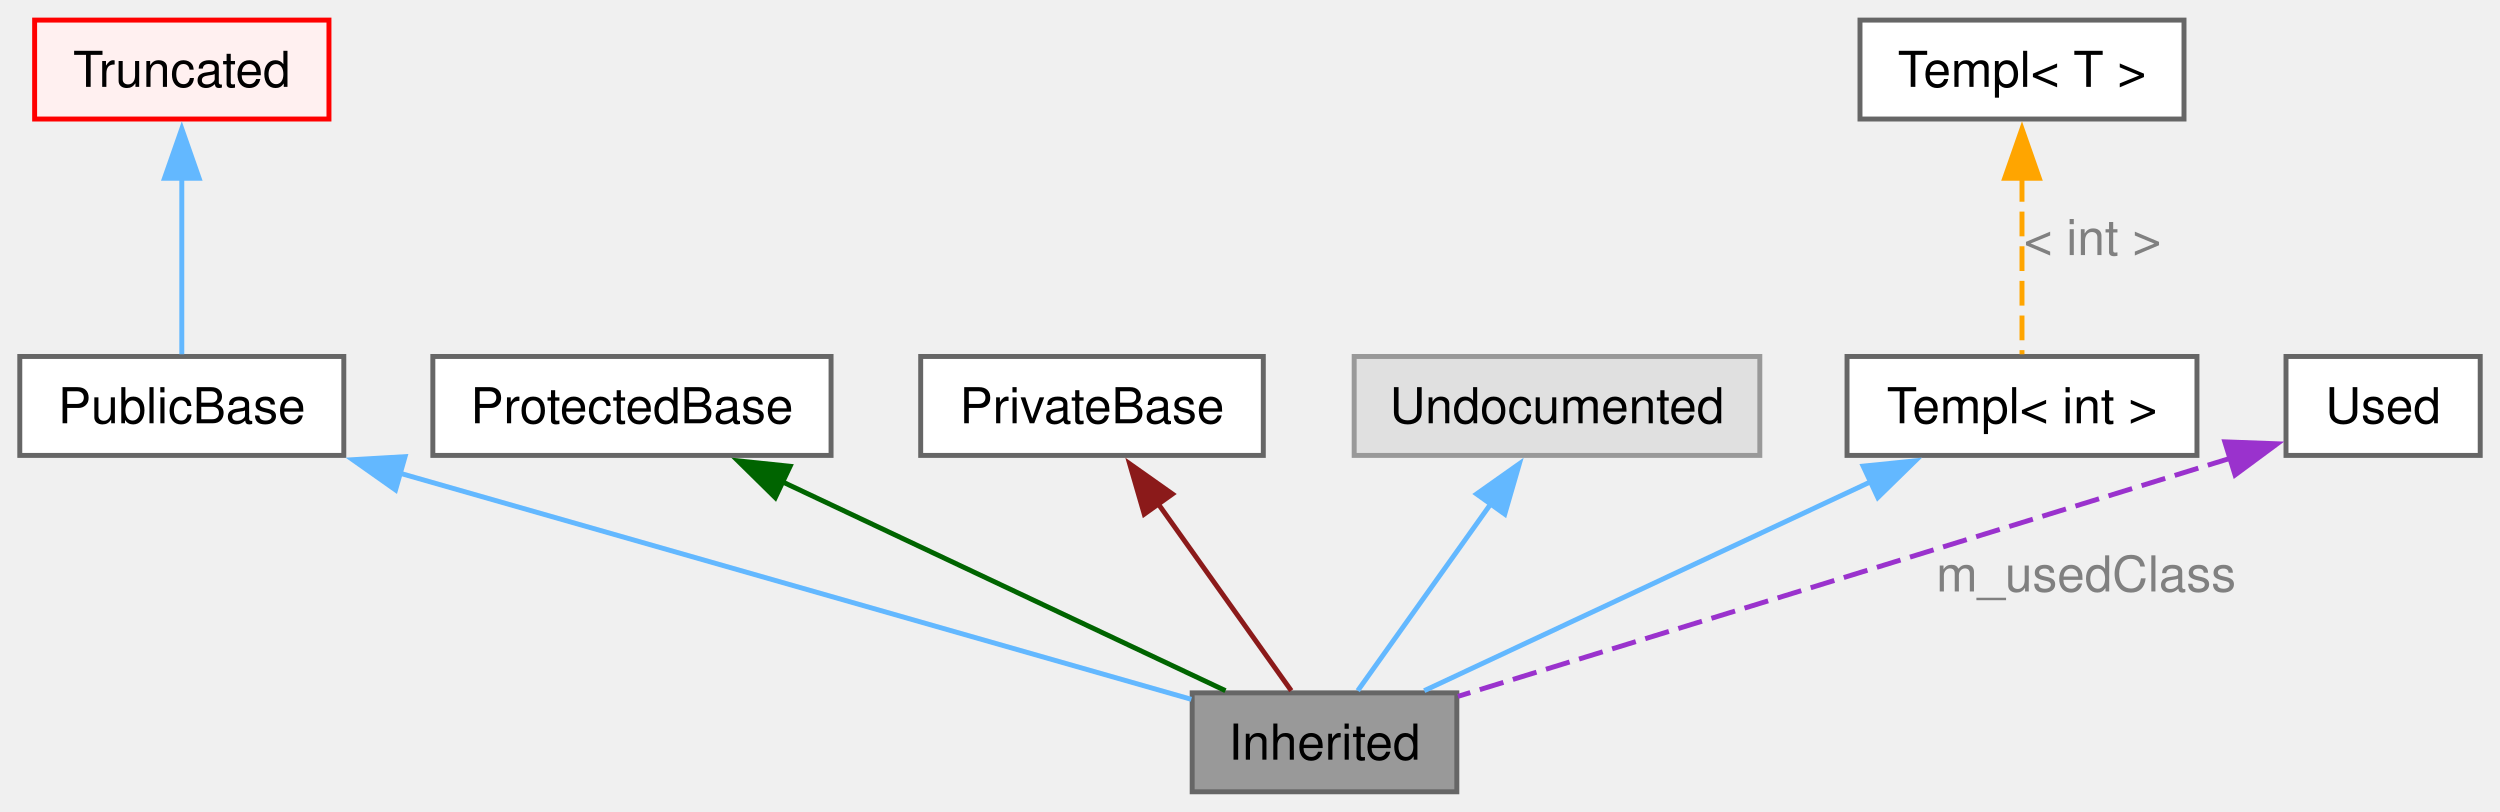
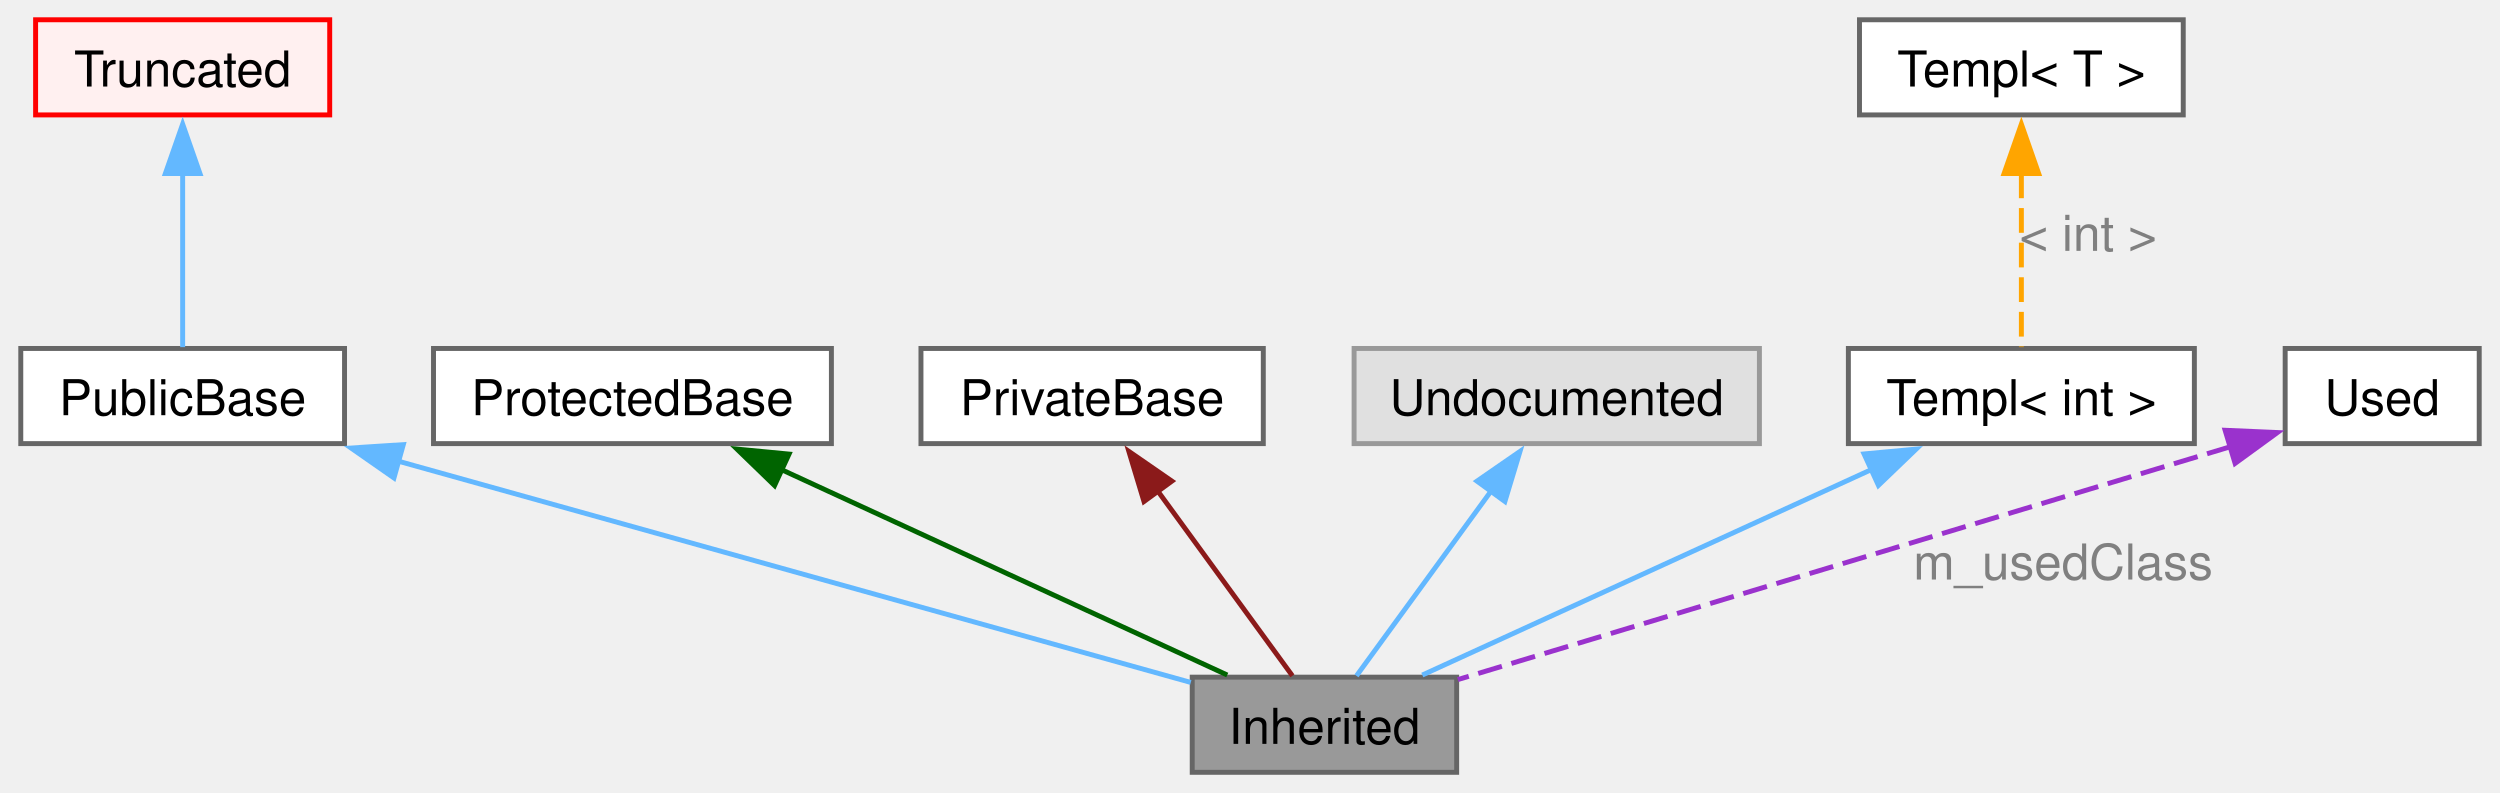
- <svg xmlns="http://www.w3.org/2000/svg" xmlns:xlink="http://www.w3.org/1999/xlink" width="505pt" height="164pt" viewBox="0.00 0.00 505.38 164.00">
-   <g id="graph0" class="graph" transform="scale(1 1) rotate(0) translate(4 160)">
+ <svg xmlns="http://www.w3.org/2000/svg" xmlns:xlink="http://www.w3.org/1999/xlink" width="505pt" height="160pt" viewBox="0.00 0.00 505.38 160.25">
+   <g id="graph0" class="graph" transform="scale(1 1) rotate(0) translate(4 156.25)">
    <g id="Node000009" class="node">
      <g id="a_Node000009">
        <a xlink:title=" ">
-           <polygon fill="#999999" stroke="#666666" points="290.5,-20 237,-20 237,0 290.5,0 290.5,-20" />
-           <text text-anchor="middle" x="263.75" y="-6.5" font-family="Helvetica,sans-Serif" font-size="10.00">Inherited</text>
+           <polygon fill="#999999" stroke="#666666" points="290.5,-19.25 237,-19.25 237,0 290.5,0 290.5,-19.25" />
+           <text text-anchor="middle" x="263.75" y="-5.75" font-family="Helvetica,sans-Serif" font-size="10.00">Inherited</text>
        </a>
      </g>
    </g>
    <g id="Node000010" class="node">
      <g id="a_Node000010">
        <a xlink:title=" ">
-           <polygon fill="white" stroke="#666666" points="65.5,-88 0,-88 0,-68 65.5,-68 65.5,-88" />
-           <text text-anchor="middle" x="32.75" y="-74.5" font-family="Helvetica,sans-Serif" font-size="10.00">PublicBase</text>
+           <polygon fill="white" stroke="#666666" points="65.5,-85.75 0,-85.75 0,-66.5 65.5,-66.5 65.5,-85.75" />
+           <text text-anchor="middle" x="32.75" y="-72.25" font-family="Helvetica,sans-Serif" font-size="10.00">PublicBase</text>
        </a>
      </g>
    </g>
    <g id="edge1" class="edge">
      <g id="a_edge1">
        <a xlink:title=" ">
-           <path fill="none" stroke="#63b8ff" d="M76.67,-64.45C123.9,-50.96 197.51,-29.93 236.83,-18.69" />
-           <polygon fill="#63b8ff" stroke="#63b8ff" points="75.96,-61.02 67.3,-67.13 77.88,-67.75 75.96,-61.02" />
+           <path fill="none" stroke="#63b8ff" d="M76.15,-63.01C123.32,-49.84 197.21,-29.21 236.71,-18.18" />
+           <polygon fill="#63b8ff" stroke="#63b8ff" points="75.5,-59.55 66.81,-65.61 77.39,-66.3 75.5,-59.55" />
        </a>
      </g>
    </g>
    <g id="Node000011" class="node">
      <g id="a_Node000011">
        <a xlink:title=" ">
-           <polygon fill="#fff0f0" stroke="red" points="62.5,-156 3,-156 3,-136 62.5,-136 62.5,-156" />
-           <text text-anchor="middle" x="32.75" y="-142.5" font-family="Helvetica,sans-Serif" font-size="10.00">Truncated</text>
+           <polygon fill="#fff0f0" stroke="red" points="62.5,-152.25 3,-152.25 3,-133 62.5,-133 62.5,-152.25" />
+           <text text-anchor="middle" x="32.75" y="-138.75" font-family="Helvetica,sans-Serif" font-size="10.00">Truncated</text>
        </a>
      </g>
    </g>
    <g id="edge2" class="edge">
      <g id="a_edge2">
        <a xlink:title=" ">
-           <path fill="none" stroke="#63b8ff" d="M32.75,-124.28C32.75,-112.27 32.75,-97.74 32.75,-88.44" />
-           <polygon fill="#63b8ff" stroke="#63b8ff" points="29.25,-124.03 32.75,-134.03 36.25,-124.03 29.25,-124.03" />
+           <path fill="none" stroke="#63b8ff" d="M32.75,-121.15C32.75,-109.32 32.75,-95.04 32.75,-86.02" />
+           <polygon fill="#63b8ff" stroke="#63b8ff" points="29.25,-121.14 32.75,-131.14 36.25,-121.14 29.25,-121.14" />
        </a>
      </g>
    </g>
    <g id="node4" class="node">
      <g id="a_node4">
        <a xlink:title=" ">
-           <polygon fill="white" stroke="#666666" points="164,-88 83.5,-88 83.5,-68 164,-68 164,-88" />
-           <text text-anchor="middle" x="123.75" y="-74.5" font-family="Helvetica,sans-Serif" font-size="10.00">ProtectedBase</text>
+           <polygon fill="white" stroke="#666666" points="164,-85.75 83.5,-85.75 83.5,-66.5 164,-66.5 164,-85.75" />
+           <text text-anchor="middle" x="123.75" y="-72.25" font-family="Helvetica,sans-Serif" font-size="10.00">ProtectedBase</text>
        </a>
      </g>
    </g>
    <g id="edge3" class="edge">
      <g id="a_edge3">
        <a xlink:title=" ">
-           <path fill="none" stroke="darkgreen" d="M153.93,-62.77C181.09,-49.97 220.25,-31.51 243.73,-20.44" />
-           <polygon fill="darkgreen" stroke="darkgreen" points="152.73,-59.47 145.18,-66.9 155.72,-65.8 152.73,-59.47" />
+           <path fill="none" stroke="darkgreen" d="M153.67,-61.34C180.99,-48.75 220.58,-30.51 244.09,-19.68" />
+           <polygon fill="darkgreen" stroke="darkgreen" points="152.5,-58.02 144.89,-65.39 155.43,-64.38 152.5,-58.02" />
        </a>
      </g>
    </g>
    <g id="node5" class="node">
      <g id="a_node5">
        <a xlink:title=" ">
-           <polygon fill="white" stroke="#666666" points="251.38,-88 182.12,-88 182.12,-68 251.38,-68 251.38,-88" />
-           <text text-anchor="middle" x="216.75" y="-74.5" font-family="Helvetica,sans-Serif" font-size="10.00">PrivateBase</text>
+           <polygon fill="white" stroke="#666666" points="251.38,-85.75 182.12,-85.75 182.12,-66.5 251.38,-66.5 251.38,-85.75" />
+           <text text-anchor="middle" x="216.75" y="-72.25" font-family="Helvetica,sans-Serif" font-size="10.00">PrivateBase</text>
        </a>
      </g>
    </g>
    <g id="edge4" class="edge">
      <g id="a_edge4">
        <a xlink:title=" ">
-           <path fill="none" stroke="#8b1a1a" d="M229.91,-58.52C238.73,-46.13 249.98,-30.33 257.03,-20.44" />
-           <polygon fill="#8b1a1a" stroke="#8b1a1a" points="227.31,-56.13 224.36,-66.31 233.01,-60.2 227.31,-56.13" />
+           <path fill="none" stroke="#8b1a1a" d="M230.05,-56.88C238.95,-44.66 250.28,-29.11 257.27,-19.52" />
+           <polygon fill="#8b1a1a" stroke="#8b1a1a" points="227.24,-54.79 224.18,-64.93 232.89,-58.91 227.24,-54.79" />
        </a>
      </g>
    </g>
    <g id="Node000015" class="node">
      <g id="a_Node000015">
        <a xlink:title=" ">
-           <polygon fill="#e0e0e0" stroke="#999999" points="351.75,-88 269.75,-88 269.75,-68 351.75,-68 351.75,-88" />
-           <text text-anchor="middle" x="310.75" y="-74.5" font-family="Helvetica,sans-Serif" font-size="10.00">Undocumented</text>
+           <polygon fill="#e0e0e0" stroke="#999999" points="351.75,-85.75 269.75,-85.75 269.75,-66.5 351.75,-66.5 351.75,-85.75" />
+           <text text-anchor="middle" x="310.75" y="-72.25" font-family="Helvetica,sans-Serif" font-size="10.00">Undocumented</text>
        </a>
      </g>
    </g>
    <g id="edge5" class="edge">
      <g id="a_edge5">
        <a xlink:title=" ">
-           <path fill="none" stroke="#63b8ff" d="M297.59,-58.52C288.77,-46.13 277.52,-30.33 270.47,-20.44" />
-           <polygon fill="#63b8ff" stroke="#63b8ff" points="294.49,-60.2 303.14,-66.31 300.19,-56.13 294.49,-60.2" />
+           <path fill="none" stroke="#63b8ff" d="M297.45,-56.88C288.55,-44.66 277.22,-29.11 270.23,-19.52" />
+           <polygon fill="#63b8ff" stroke="#63b8ff" points="294.61,-58.91 303.32,-64.93 300.26,-54.79 294.61,-58.91" />
        </a>
      </g>
    </g>
    <g id="node7" class="node">
      <g id="a_node7">
        <a xlink:title=" ">
-           <polygon fill="white" stroke="#666666" points="440.12,-88 369.38,-88 369.38,-68 440.12,-68 440.12,-88" />
-           <text text-anchor="middle" x="404.75" y="-74.5" font-family="Helvetica,sans-Serif" font-size="10.00">Templ&lt; int &gt;</text>
+           <polygon fill="white" stroke="#666666" points="439.75,-85.75 369.75,-85.75 369.75,-66.5 439.75,-66.5 439.75,-85.75" />
+           <text text-anchor="middle" x="404.75" y="-72.25" font-family="Helvetica,sans-Serif" font-size="10.00">Templ&lt; int &gt;</text>
        </a>
      </g>
    </g>
    <g id="edge6" class="edge">
      <g id="a_edge6">
        <a xlink:title=" ">
-           <path fill="none" stroke="#63b8ff" d="M374.36,-62.77C347,-49.97 307.56,-31.51 283.91,-20.44" />
-           <polygon fill="#63b8ff" stroke="#63b8ff" points="372.64,-65.83 383.18,-66.9 375.6,-59.49 372.64,-65.83" />
+           <path fill="none" stroke="#63b8ff" d="M374.61,-61.34C347.1,-48.75 307.23,-30.51 283.55,-19.68" />
+           <polygon fill="#63b8ff" stroke="#63b8ff" points="372.92,-64.41 383.47,-65.39 375.83,-58.05 372.92,-64.41" />
        </a>
      </g>
    </g>
    <g id="node8" class="node">
      <g id="a_node8">
        <a xlink:title=" ">
-           <polygon fill="white" stroke="#666666" points="437.5,-156 372,-156 372,-136 437.5,-136 437.5,-156" />
-           <text text-anchor="middle" x="404.75" y="-142.5" font-family="Helvetica,sans-Serif" font-size="10.00">Templ&lt; T &gt;</text>
+           <polygon fill="white" stroke="#666666" points="437.5,-152.25 372,-152.25 372,-133 437.5,-133 437.5,-152.25" />
+           <text text-anchor="middle" x="404.75" y="-138.75" font-family="Helvetica,sans-Serif" font-size="10.00">Templ&lt; T &gt;</text>
        </a>
      </g>
    </g>
    <g id="edge7" class="edge">
      <g id="a_edge7">
        <a xlink:title=" ">
-           <path fill="none" stroke="orange" stroke-dasharray="5,2" d="M404.75,-124.28C404.75,-112.27 404.75,-97.74 404.75,-88.44" />
-           <polygon fill="orange" stroke="orange" points="401.25,-124.03 404.75,-134.03 408.25,-124.03 401.25,-124.03" />
+           <path fill="none" stroke="orange" stroke-dasharray="5,2" d="M404.75,-121.15C404.75,-109.32 404.75,-95.04 404.75,-86.02" />
+           <polygon fill="orange" stroke="orange" points="401.25,-121.14 404.75,-131.14 408.25,-121.14 401.25,-121.14" />
        </a>
      </g>
-       <text text-anchor="middle" x="419" y="-108.5" font-family="Helvetica,sans-Serif" font-size="10.00" fill="grey">&lt; int &gt;</text>
+       <text text-anchor="middle" x="418.25" y="-105.5" font-family="Helvetica,sans-Serif" font-size="10.00" fill="grey">&lt; int &gt;</text>
    </g>
    <g id="node9" class="node">
      <g id="a_node9">
        <a xlink:title=" ">
-           <polygon fill="white" stroke="#666666" points="497.38,-88 458.12,-88 458.12,-68 497.38,-68 497.38,-88" />
-           <text text-anchor="middle" x="477.75" y="-74.5" font-family="Helvetica,sans-Serif" font-size="10.00">Used</text>
+           <polygon fill="white" stroke="#666666" points="497.38,-85.75 458.12,-85.75 458.12,-66.5 497.38,-66.5 497.38,-85.75" />
+           <text text-anchor="middle" x="477.75" y="-72.25" font-family="Helvetica,sans-Serif" font-size="10.00">Used</text>
        </a>
      </g>
    </g>
    <g id="edge8" class="edge">
      <g id="a_edge8">
        <a xlink:title=" ">
-           <path fill="none" stroke="#9a32cd" stroke-dasharray="5,2" d="M447.08,-67.49C385.45,-48.44 324.77,-29.76 290.72,-19.29" />
-           <polygon fill="#9a32cd" stroke="#9a32cd" points="445.75,-70.74 456.34,-70.35 447.82,-64.05 445.75,-70.74" />
+           <path fill="none" stroke="#9a32cd" stroke-dasharray="5,2" d="M447.1,-65.89C405.19,-53.25 330.65,-30.79 290.74,-18.76" />
+           <polygon fill="#9a32cd" stroke="#9a32cd" points="445.97,-69.2 456.55,-68.74 447.99,-62.5 445.97,-69.2" />
        </a>
      </g>
-       <text text-anchor="middle" x="417.71" y="-40.5" font-family="Helvetica,sans-Serif" font-size="10.00" fill="grey">m_usedClass</text>
+       <text text-anchor="middle" x="413.19" y="-39" font-family="Helvetica,sans-Serif" font-size="10.00" fill="grey">m_usedClass</text>
    </g>
  </g>
</svg>
